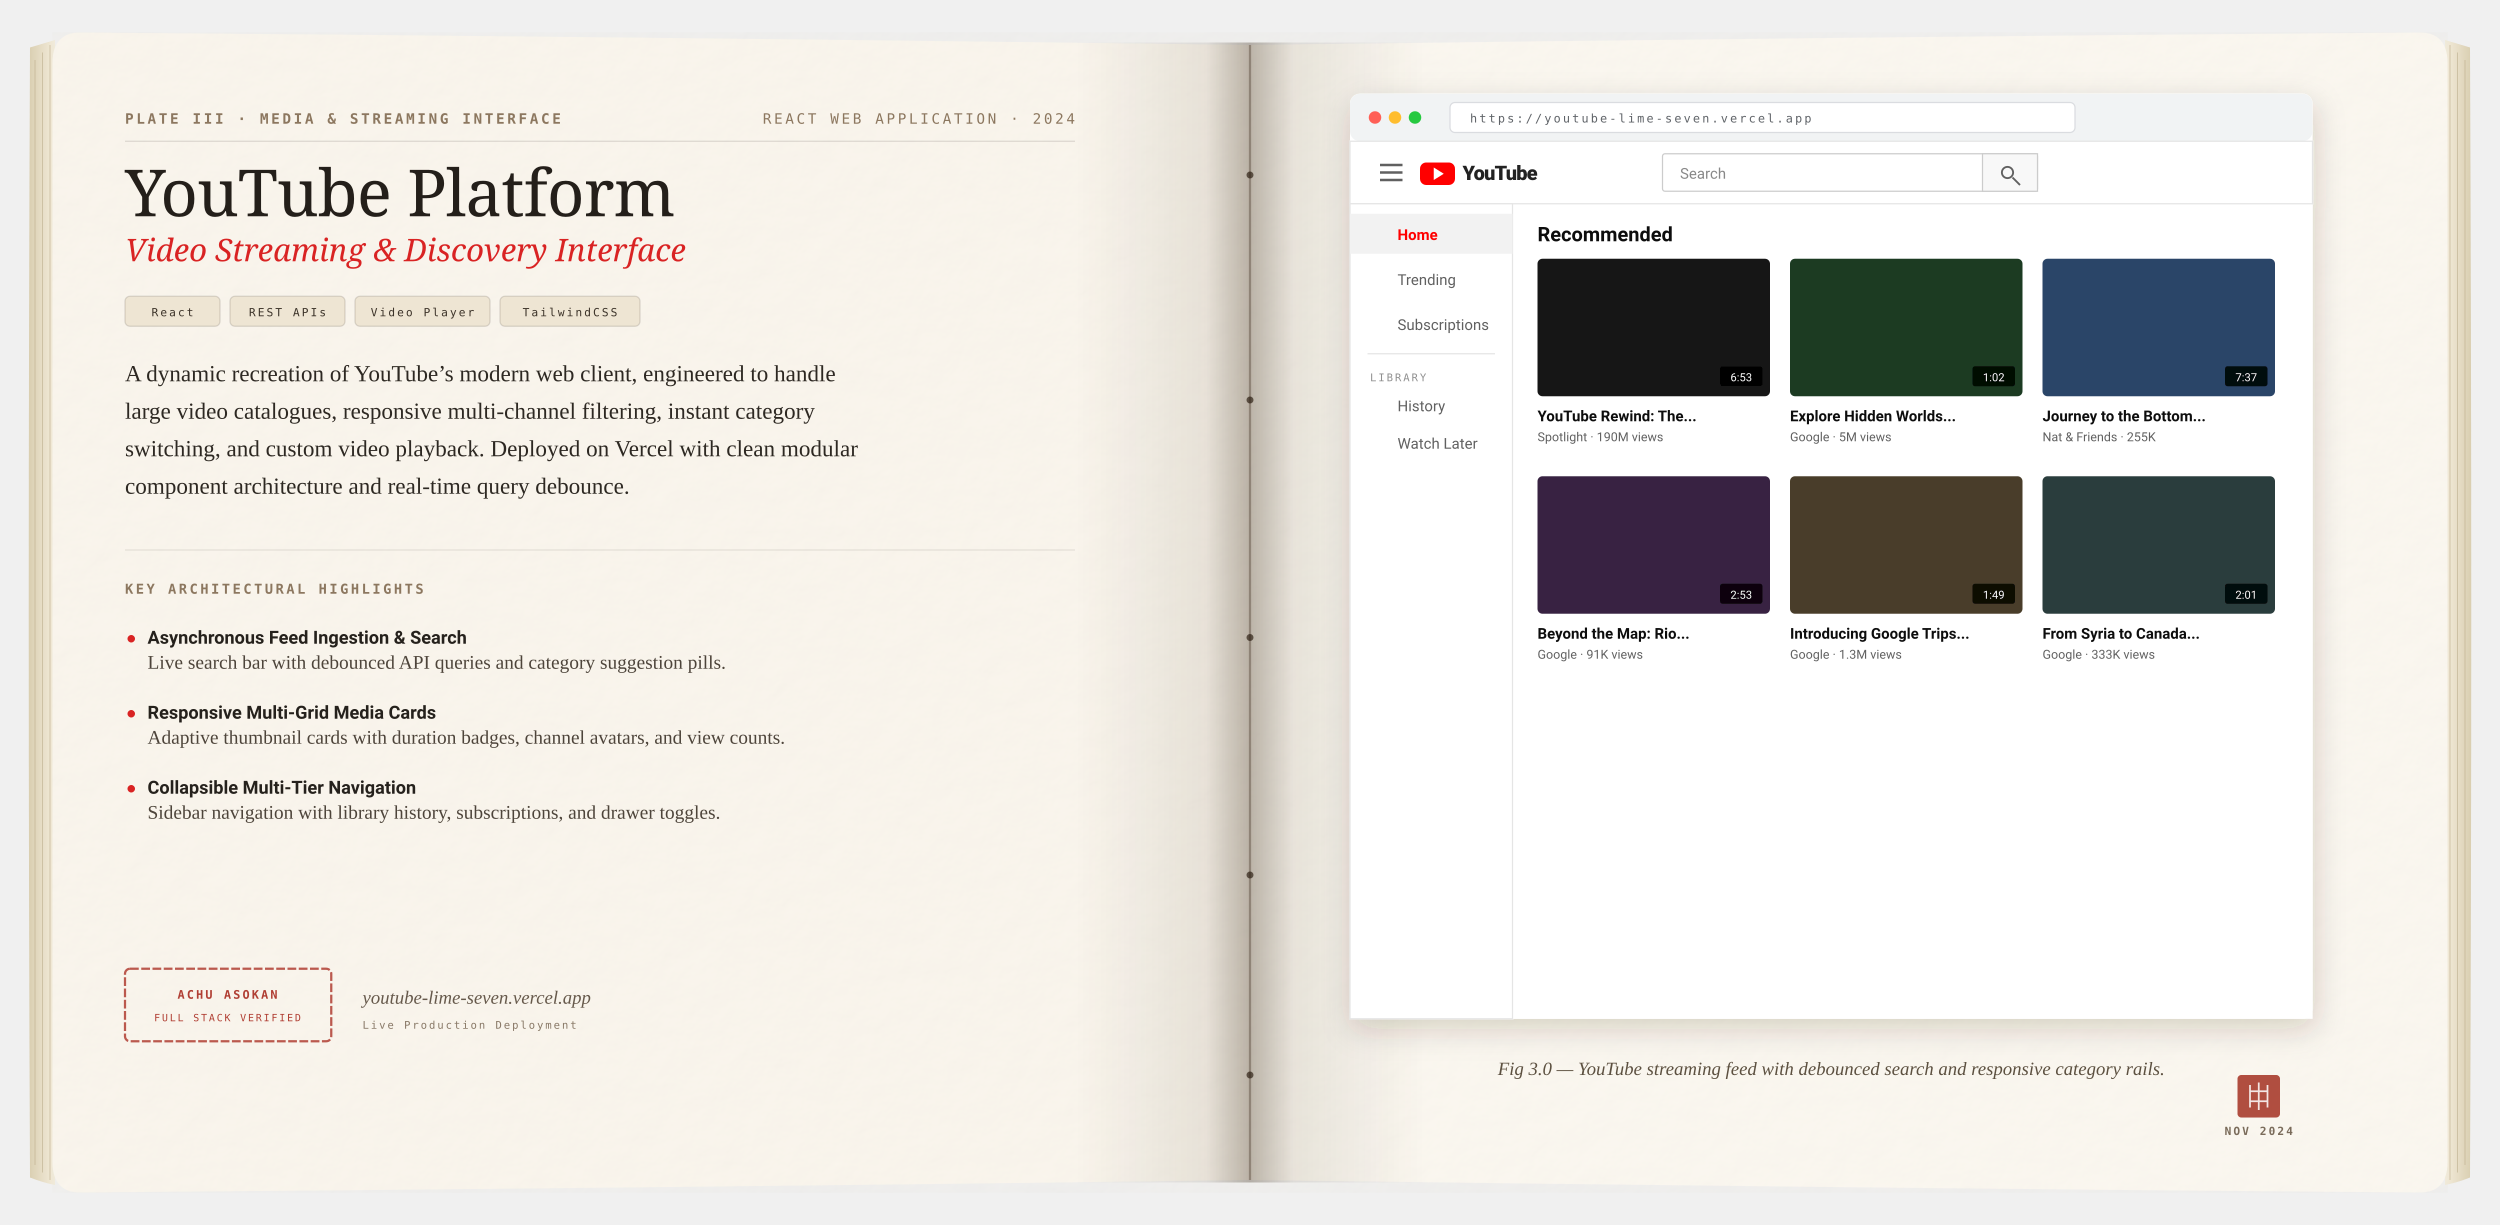
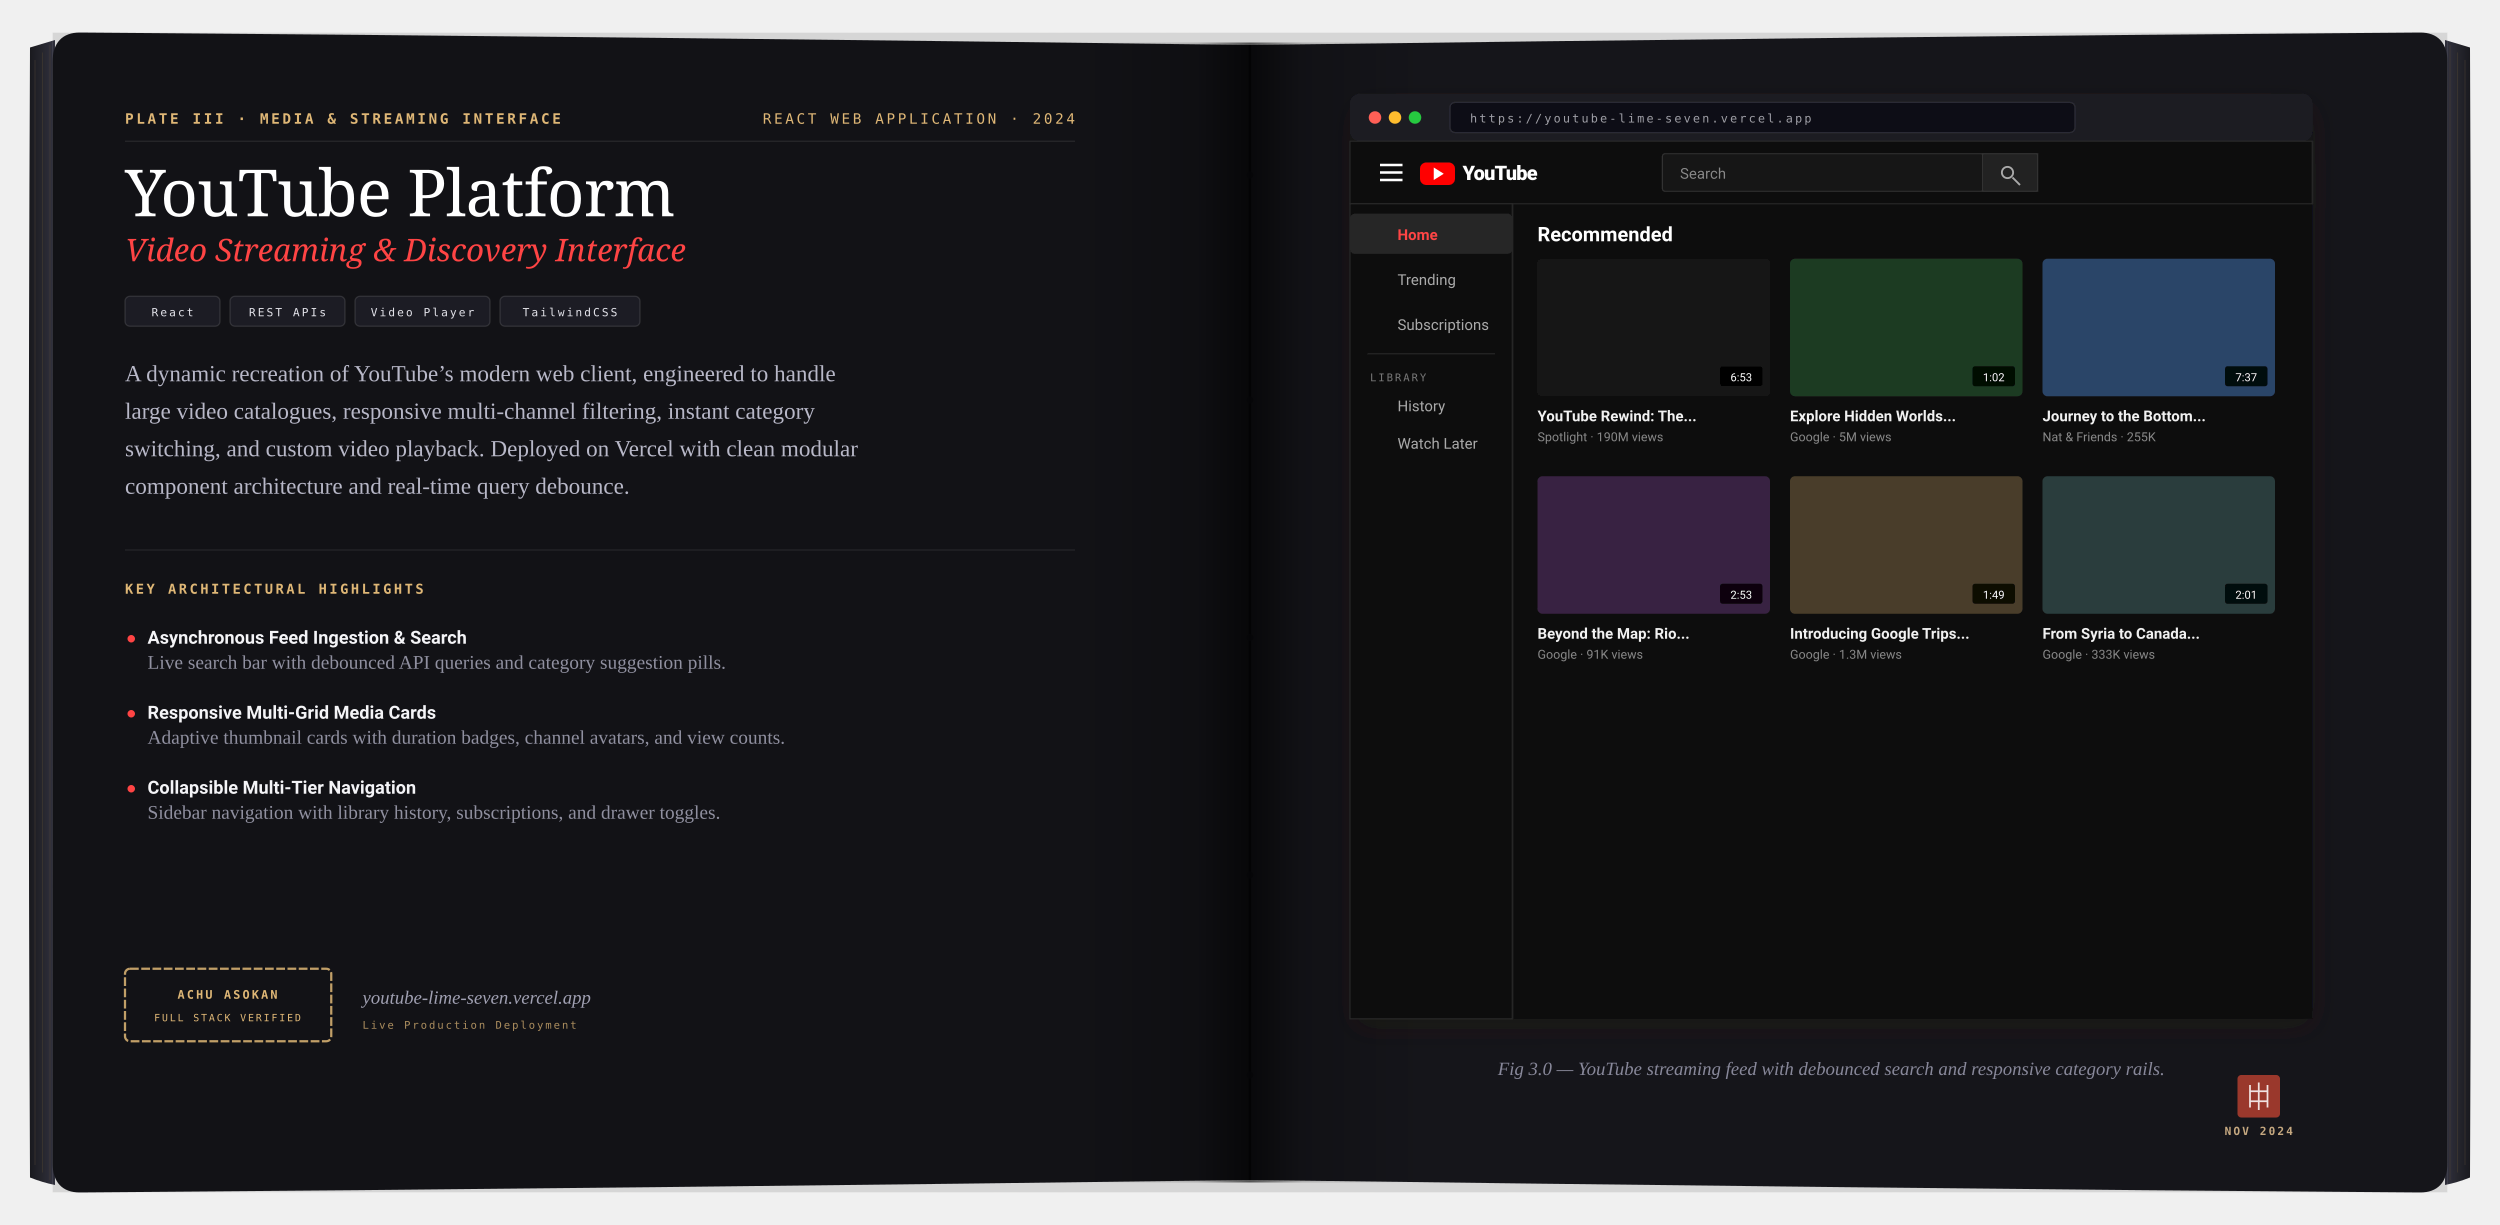
<svg xmlns="http://www.w3.org/2000/svg" viewBox="0 0 2000 980" width="2000" height="980">
  <defs>
    <filter id="paper-grain-3" x="0" y="0" width="100%" height="100%">
      <feTurbulence type="fractalNoise" baseFrequency="0.04" numOctaves="4" result="noise" />
      <feDiffuseLighting in="noise" lighting-color="#fffdf7" surfaceScale="1.1" result="light">
        <feDistantLight azimuth="65" elevation="55" />
      </feDiffuseLighting>
      <feBlend mode="multiply" in="SourceGraphic" in2="light" />
    </filter>
    <filter id="mounted-shadow-3" x="-5%" y="-5%" width="112%" height="114%">
      <feDropShadow dx="2" dy="8" stdDeviation="12" flood-color="#3c2c19" flood-opacity="0.18" />
    </filter>
    <linearGradient id="spine-crease-left-3" x1="0%" y1="0%" x2="100%" y2="0%">
-       <stop offset="0%" stop-color="#342410" stop-opacity="0" />
-       <stop offset="75%" stop-color="#342410" stop-opacity="0.09" />
-       <stop offset="100%" stop-color="#342410" stop-opacity="0.32" />
+       <stop offset="0%" stop-color="#000000" stop-opacity="0" />
+       <stop offset="70%" stop-color="#000000" stop-opacity="0.18" />
+       <stop offset="100%" stop-color="#000000" stop-opacity="0.6" />
    </linearGradient>
    <linearGradient id="spine-crease-right-3" x1="0%" y1="0%" x2="100%" y2="0%">
-       <stop offset="0%" stop-color="#342410" stop-opacity="0.32" />
-       <stop offset="25%" stop-color="#342410" stop-opacity="0.09" />
-       <stop offset="100%" stop-color="#342410" stop-opacity="0" />
+       <stop offset="0%" stop-color="#000000" stop-opacity="0.6" />
+       <stop offset="30%" stop-color="#000000" stop-opacity="0.18" />
+       <stop offset="100%" stop-color="#000000" stop-opacity="0" />
    </linearGradient>
    <linearGradient id="stack-edge-left-3" x1="0%" y1="0%" x2="100%" y2="0%">
-       <stop offset="0%" stop-color="#d6caa9" />
-       <stop offset="60%" stop-color="#e8dec6" />
-       <stop offset="100%" stop-color="#f2ebd7" />
+       <stop offset="0%" stop-color="#0e0e13" />
+       <stop offset="60%" stop-color="#1e1e27" />
+       <stop offset="100%" stop-color="#2a2a38" />
    </linearGradient>
    <linearGradient id="stack-edge-right-3" x1="0%" y1="0%" x2="100%" y2="0%">
-       <stop offset="0%" stop-color="#f2ebd7" />
-       <stop offset="40%" stop-color="#e8dec6" />
-       <stop offset="100%" stop-color="#d6caa9" />
+       <stop offset="0%" stop-color="#2a2a38" />
+       <stop offset="40%" stop-color="#1e1e27" />
+       <stop offset="100%" stop-color="#0e0e13" />
    </linearGradient>
  </defs>
  <style>
    .serif-display { font-family: "Instrument Serif", Georgia, serif; }
    .serif-body { font-family: "Newsreader", "Times New Roman", Georgia, serif; }
    .mono-caps { font-family: ui-monospace, SFMono-Regular, Menlo, monospace; text-transform: uppercase; letter-spacing: 0.18em; }
    .sans { font-family: -apple-system, BlinkMacSystemFont, "Segoe UI", Roboto, sans-serif; }
  </style>
-   <path d="M 24 38 Q 22 490 24 942 Q 34 946 44 948 L 44 32 Q 34 35 24 38 Z" fill="url(#stack-edge-left-3)" opacity="0.9" />
-   <line x1="28" y1="48" x2="28" y2="932" stroke="#bdae8c" stroke-width="0.8" opacity="0.6" />
-   <line x1="34" y1="42" x2="34" y2="938" stroke="#bdae8c" stroke-width="0.8" opacity="0.6" />
-   <line x1="40" y1="36" x2="40" y2="944" stroke="#bdae8c" stroke-width="0.8" opacity="0.6" />
-   <path d="M 1976 38 Q 1978 490 1976 942 Q 1966 946 1956 948 L 1956 32 Q 1966 35 1976 38 Z" fill="url(#stack-edge-right-3)" opacity="0.9" />
-   <line x1="1972" y1="48" x2="1972" y2="932" stroke="#bdae8c" stroke-width="0.8" opacity="0.6" />
-   <line x1="1966" y1="42" x2="1966" y2="938" stroke="#bdae8c" stroke-width="0.8" opacity="0.6" />
-   <line x1="1960" y1="36" x2="1960" y2="944" stroke="#bdae8c" stroke-width="0.8" opacity="0.6" />
-   <path d="M 64 26 C 50 26, 42 34, 42 50 L 42 930 C 42 946, 50 954, 64 954 C 340 952, 700 948, 1000 944 L 1000 36 C 700 32, 340 28, 64 26 Z" fill="#fbf7ee" />
-   <path d="M 1000 36 C 1300 32, 1660 28, 1936 26 C 1950 26, 1958 34, 1958 50 L 1958 930 C 1958 946, 1950 954, 1936 954 C 1660 952, 1300 948, 1000 944 Z" fill="#fdf9f2" />
-   <rect x="42" y="26" width="1916" height="928" fill="#fcf8f0" opacity="0.15" filter="url(#paper-grain-3)" />
+   <path d="M 24 38 Q 22 490 24 942 Q 34 946 44 948 L 44 32 Q 34 35 24 38 Z" fill="url(#stack-edge-left-3)" opacity="0.95" />
+   <line x1="28" y1="48" x2="28" y2="932" stroke="#4a4032" stroke-width="0.8" opacity="0.5" />
+   <line x1="34" y1="42" x2="34" y2="938" stroke="#4a4032" stroke-width="0.8" opacity="0.5" />
+   <line x1="40" y1="36" x2="40" y2="944" stroke="#4a4032" stroke-width="0.8" opacity="0.5" />
+   <path d="M 1976 38 Q 1978 490 1976 942 Q 1966 946 1956 948 L 1956 32 Q 1966 35 1976 38 Z" fill="url(#stack-edge-right-3)" opacity="0.95" />
+   <line x1="1972" y1="48" x2="1972" y2="932" stroke="#4a4032" stroke-width="0.8" opacity="0.5" />
+   <line x1="1966" y1="42" x2="1966" y2="938" stroke="#4a4032" stroke-width="0.8" opacity="0.5" />
+   <line x1="1960" y1="36" x2="1960" y2="944" stroke="#4a4032" stroke-width="0.8" opacity="0.5" />
+   <path d="M 64 26 C 50 26, 42 34, 42 50 L 42 930 C 42 946, 50 954, 64 954 C 340 952, 700 948, 1000 944 L 1000 36 C 700 32, 340 28, 64 26 Z" fill="#121217" />
+   <path d="M 1000 36 C 1300 32, 1660 28, 1936 26 C 1950 26, 1958 34, 1958 50 L 1958 930 C 1958 946, 1950 954, 1936 954 C 1660 952, 1300 948, 1000 944 Z" fill="#15151b" />
+   <rect x="42" y="26" width="1916" height="928" fill="#0b0b0f" opacity="0.12" filter="url(#paper-grain-3)" />
  <rect x="860" y="34" width="140" height="912" fill="url(#spine-crease-left-3)" />
  <rect x="1000" y="34" width="140" height="912" fill="url(#spine-crease-right-3)" />
-   <line x1="1000" y1="36" x2="1000" y2="944" stroke="#322212" stroke-opacity="0.32" stroke-width="1.8" />
-   <circle cx="1000" cy="140" r="2.8" fill="#25170b" opacity="0.65" />
-   <circle cx="1000" cy="320" r="2.8" fill="#25170b" opacity="0.65" />
-   <circle cx="1000" cy="510" r="2.8" fill="#25170b" opacity="0.65" />
-   <circle cx="1000" cy="700" r="2.8" fill="#25170b" opacity="0.65" />
-   <circle cx="1000" cy="860" r="2.8" fill="#25170b" opacity="0.65" />
+   <line x1="1000" y1="36" x2="1000" y2="944" stroke="#000000" stroke-opacity="0.6" stroke-width="1.8" />
+   <circle cx="1000" cy="140" r="2.8" fill="#050508" opacity="0.9" />
+   <circle cx="1000" cy="320" r="2.8" fill="#050508" opacity="0.9" />
+   <circle cx="1000" cy="510" r="2.8" fill="#050508" opacity="0.9" />
+   <circle cx="1000" cy="700" r="2.8" fill="#050508" opacity="0.9" />
+   <circle cx="1000" cy="860" r="2.8" fill="#050508" opacity="0.9" />
  <g transform="translate(100, 75)">
-     <text x="0" y="24" class="mono-caps" font-size="11.5" fill="#8c775f" font-weight="600">PLATE III · MEDIA &amp; STREAMING INTERFACE</text>
-     <text x="760" y="24" class="mono-caps" font-size="11.5" fill="#8c775f" text-anchor="end">REACT WEB APPLICATION · 2024</text>
-     <line x1="0" y1="38" x2="760" y2="38" stroke="#2b2721" stroke-opacity="0.14" stroke-width="1" />
-     <text x="0" y="98" class="serif-display" font-size="52" fill="#241f1a" letter-spacing="-0.01em">YouTube Platform</text>
-     <text x="0" y="134" class="serif-display" font-style="italic" font-size="25" fill="#d92323">Video Streaming &amp; Discovery Interface</text>
+     <text x="0" y="24" class="mono-caps" font-size="11.5" fill="#dfb776" font-weight="600">PLATE III · MEDIA &amp; STREAMING INTERFACE</text>
+     <text x="760" y="24" class="mono-caps" font-size="11.5" fill="#dfb776" text-anchor="end">REACT WEB APPLICATION · 2024</text>
+     <line x1="0" y1="38" x2="760" y2="38" stroke="#ffffff" stroke-opacity="0.09" stroke-width="1" />
+     <text x="0" y="98" class="serif-display" font-size="52" fill="#ffffff" letter-spacing="-0.01em">YouTube Platform</text>
+     <text x="0" y="134" class="serif-display" font-style="italic" font-size="25" fill="#ff4444">Video Streaming &amp; Discovery Interface</text>
    <g transform="translate(0, 162)">
-       <rect x="0" y="0" width="76" height="24" rx="4" fill="#eee5d3" stroke="#2b2721" stroke-opacity="0.15" />
-       <text x="38" y="16" class="mono-caps" font-size="9" fill="#3b3228" text-anchor="middle">React</text>
-       <rect x="84" y="0" width="92" height="24" rx="4" fill="#eee5d3" stroke="#2b2721" stroke-opacity="0.15" />
-       <text x="130" y="16" class="mono-caps" font-size="9" fill="#3b3228" text-anchor="middle">REST APIs</text>
-       <rect x="184" y="0" width="108" height="24" rx="4" fill="#eee5d3" stroke="#2b2721" stroke-opacity="0.15" />
-       <text x="238" y="16" class="mono-caps" font-size="9" fill="#3b3228" text-anchor="middle">Video Player</text>
-       <rect x="300" y="0" width="112" height="24" rx="4" fill="#eee5d3" stroke="#2b2721" stroke-opacity="0.15" />
-       <text x="356" y="16" class="mono-caps" font-size="9" fill="#3b3228" text-anchor="middle">TailwindCSS</text>
-     </g>
-     <g transform="translate(0, 230)" class="serif-body" font-size="18.5" fill="#2d2822">
+       <rect x="0" y="0" width="76" height="24" rx="4" fill="#1c1c24" stroke="#ffffff" stroke-opacity="0.12" />
+       <text x="38" y="16" class="mono-caps" font-size="9" fill="#e4e4eb" text-anchor="middle">React</text>
+       <rect x="84" y="0" width="92" height="24" rx="4" fill="#1c1c24" stroke="#ffffff" stroke-opacity="0.12" />
+       <text x="130" y="16" class="mono-caps" font-size="9" fill="#e4e4eb" text-anchor="middle">REST APIs</text>
+       <rect x="184" y="0" width="108" height="24" rx="4" fill="#1c1c24" stroke="#ffffff" stroke-opacity="0.12" />
+       <text x="238" y="16" class="mono-caps" font-size="9" fill="#e4e4eb" text-anchor="middle">Video Player</text>
+       <rect x="300" y="0" width="112" height="24" rx="4" fill="#1c1c24" stroke="#ffffff" stroke-opacity="0.12" />
+       <text x="356" y="16" class="mono-caps" font-size="9" fill="#e4e4eb" text-anchor="middle">TailwindCSS</text>
+     </g>
+     <g transform="translate(0, 230)" class="serif-body" font-size="18.5" fill="#b8b8c8">
      <text x="0" y="0" line-height="1.65">A dynamic recreation of YouTube’s modern web client, engineered to handle</text>
      <text x="0" y="30">large video catalogues, responsive multi-channel filtering, instant category</text>
      <text x="0" y="60">switching, and custom video playback. Deployed on Vercel with clean modular</text>
      <text x="0" y="90">component architecture and real-time query debounce.</text>
    </g>
-     <line x1="0" y1="365" x2="760" y2="365" stroke="#2b2721" stroke-opacity="0.1" stroke-width="1" />
+     <line x1="0" y1="365" x2="760" y2="365" stroke="#ffffff" stroke-opacity="0.08" stroke-width="1" />
    <g transform="translate(0, 400)">
-       <text x="0" y="0" class="mono-caps" font-size="11" fill="#8c775f" font-weight="600">KEY ARCHITECTURAL HIGHLIGHTS</text>
+       <text x="0" y="0" class="mono-caps" font-size="11" fill="#dfb776" font-weight="600">KEY ARCHITECTURAL HIGHLIGHTS</text>
      <g transform="translate(0, 28)">
-         <circle cx="5" cy="8" r="3" fill="#d92323" />
-         <text x="18" y="12" class="sans" font-size="14.5" font-weight="600" fill="#25211c">Asynchronous Feed Ingestion &amp; Search</text>
-         <text x="18" y="32" class="serif-body" font-size="15.5" fill="#4d443a">Live search bar with debounced API queries and category suggestion pills.</text>
+         <circle cx="5" cy="8" r="3" fill="#ff4444" />
+         <text x="18" y="12" class="sans" font-size="14.5" font-weight="600" fill="#f4f4f7">Asynchronous Feed Ingestion &amp; Search</text>
+         <text x="18" y="32" class="serif-body" font-size="15.5" fill="#9090a0">Live search bar with debounced API queries and category suggestion pills.</text>
      </g>
      <g transform="translate(0, 88)">
-         <circle cx="5" cy="8" r="3" fill="#d92323" />
-         <text x="18" y="12" class="sans" font-size="14.5" font-weight="600" fill="#25211c">Responsive Multi-Grid Media Cards</text>
-         <text x="18" y="32" class="serif-body" font-size="15.5" fill="#4d443a">Adaptive thumbnail cards with duration badges, channel avatars, and view counts.</text>
+         <circle cx="5" cy="8" r="3" fill="#ff4444" />
+         <text x="18" y="12" class="sans" font-size="14.5" font-weight="600" fill="#f4f4f7">Responsive Multi-Grid Media Cards</text>
+         <text x="18" y="32" class="serif-body" font-size="15.5" fill="#9090a0">Adaptive thumbnail cards with duration badges, channel avatars, and view counts.</text>
      </g>
      <g transform="translate(0, 148)">
-         <circle cx="5" cy="8" r="3" fill="#d92323" />
-         <text x="18" y="12" class="sans" font-size="14.5" font-weight="600" fill="#25211c">Collapsible Multi-Tier Navigation</text>
-         <text x="18" y="32" class="serif-body" font-size="15.5" fill="#4d443a">Sidebar navigation with library history, subscriptions, and drawer toggles.</text>
+         <circle cx="5" cy="8" r="3" fill="#ff4444" />
+         <text x="18" y="12" class="sans" font-size="14.5" font-weight="600" fill="#f4f4f7">Collapsible Multi-Tier Navigation</text>
+         <text x="18" y="32" class="serif-body" font-size="15.5" fill="#9090a0">Sidebar navigation with library history, subscriptions, and drawer toggles.</text>
      </g>
    </g>
    <g transform="translate(0, 700)">
-       <rect x="0" y="0" width="165" height="58" rx="4" fill="none" stroke="#b03e33" stroke-width="1.8" stroke-dasharray="7 2" opacity="0.85" />
-       <text x="82" y="24" class="mono-caps" font-size="9.5" fill="#b03e33" text-anchor="middle" font-weight="700">ACHU ASOKAN</text>
-       <text x="82" y="42" class="mono-caps" font-size="8" fill="#b03e33" text-anchor="middle">FULL STACK VERIFIED</text>
-       <text x="190" y="28" class="serif-body" font-size="15" font-style="italic" fill="#66594b">youtube-lime-seven.vercel.app</text>
-       <text x="190" y="48" class="mono-caps" font-size="8.5" fill="#887866">Live Production Deployment</text>
+       <rect x="0" y="0" width="165" height="58" rx="4" fill="none" stroke="#dfb776" stroke-width="1.8" stroke-dasharray="7 2" opacity="0.85" />
+       <text x="82" y="24" class="mono-caps" font-size="9.5" fill="#dfb776" text-anchor="middle" font-weight="700">ACHU ASOKAN</text>
+       <text x="82" y="42" class="mono-caps" font-size="8" fill="#dfb776" text-anchor="middle">FULL STACK VERIFIED</text>
+       <text x="190" y="28" class="serif-body" font-size="15" font-style="italic" fill="#a0a0b2">youtube-lime-seven.vercel.app</text>
+       <text x="190" y="48" class="mono-caps" font-size="8.5" fill="#dfb776" opacity="0.75">Live Production Deployment</text>
    </g>
  </g>
  <g transform="translate(1080, 75)">
    <g filter="url(#mounted-shadow-3)">
-       <rect x="0" y="0" width="770" height="740" rx="8" fill="#ffffff" />
-       <rect x="0" y="0" width="770" height="38" rx="8" fill="#f1f3f4" />
+       <rect x="0" y="0" width="770" height="740" rx="8" fill="#141418" />
+       <rect x="0" y="0" width="770" height="38" rx="8" fill="#1e1e24" />
      <circle cx="20" cy="19" r="5" fill="#ff5f56" />
      <circle cx="36" cy="19" r="5" fill="#ffbd2e" />
      <circle cx="52" cy="19" r="5" fill="#27c93f" />
-       <rect x="80" y="7" width="500" height="24" rx="4" fill="#ffffff" stroke="#dadce0" stroke-width="1" />
-       <text x="96" y="23" class="mono-caps" font-size="9.5" fill="#5f6368">https://youtube-lime-seven.vercel.app</text>
+       <rect x="80" y="7" width="500" height="24" rx="4" fill="#0d0d12" stroke="#2c2c36" stroke-width="1" />
+       <text x="96" y="23" class="mono-caps" font-size="9.5" fill="#9e9ea8">https://youtube-lime-seven.vercel.app</text>
      <g transform="translate(0, 38)">
-         <rect x="0" y="0" width="770" height="702" fill="#ffffff" />
-         <rect x="0" y="0" width="770" height="50" fill="#ffffff" stroke="#e5e5e5" stroke-width="1" />
+         <rect x="0" y="0" width="770" height="702" fill="#0f0f0f" />
+         <rect x="0" y="0" width="770" height="50" fill="#0f0f0f" stroke="#272727" stroke-width="1" />
        <g transform="translate(24, 15)">
-           <line x1="0" y1="4" x2="18" y2="4" stroke="#606060" stroke-width="2" />
-           <line x1="0" y1="10" x2="18" y2="10" stroke="#606060" stroke-width="2" />
-           <line x1="0" y1="16" x2="18" y2="16" stroke="#606060" stroke-width="2" />
+           <line x1="0" y1="4" x2="18" y2="4" stroke="#ffffff" stroke-width="2" />
+           <line x1="0" y1="10" x2="18" y2="10" stroke="#ffffff" stroke-width="2" />
+           <line x1="0" y1="16" x2="18" y2="16" stroke="#ffffff" stroke-width="2" />
        </g>
        <g transform="translate(56, 15)">
          <rect x="0" y="2" width="28" height="18" rx="5" fill="#ff0000" />
          <polygon points="11,6 19,11 11,16" fill="#ffffff" />
-           <text x="34" y="16" class="sans" font-size="16" font-weight="800" fill="#212121" letter-spacing="-0.04em">YouTube</text>
+           <text x="34" y="16" class="sans" font-size="16" font-weight="800" fill="#ffffff" letter-spacing="-0.04em">YouTube</text>
        </g>
        <g transform="translate(250, 10)">
-           <rect x="0" y="0" width="300" height="30" rx="2" fill="#ffffff" stroke="#cccccc" stroke-width="1" />
+           <rect x="0" y="0" width="300" height="30" rx="2" fill="#121212" stroke="#303030" stroke-width="1" />
          <text x="14" y="20" class="sans" font-size="12" fill="#888888">Search</text>
-           <rect x="256" y="0" width="44" height="30" fill="#f8f8f8" stroke="#cccccc" stroke-width="1" />
-           <circle cx="276" cy="15" r="4.5" fill="none" stroke="#606060" stroke-width="1.5" />
-           <line x1="280" y1="19" x2="286" y2="25" stroke="#606060" stroke-width="1.5" />
+           <rect x="256" y="0" width="44" height="30" fill="#222222" stroke="#303030" stroke-width="1" />
+           <circle cx="276" cy="15" r="4.5" fill="none" stroke="#aaaaaa" stroke-width="1.5" />
+           <line x1="280" y1="19" x2="286" y2="25" stroke="#aaaaaa" stroke-width="1.5" />
        </g>
        <g transform="translate(0, 50)">
-           <rect x="0" y="0" width="130" height="652" fill="#ffffff" stroke="#e5e5e5" stroke-width="1" />
-           <rect x="0" y="8" width="130" height="32" fill="#f2f2f2" />
-           <text x="38" y="29" class="sans" font-size="12" font-weight="700" fill="#ff0000">Home</text>
-           <text x="38" y="65" class="sans" font-size="12" fill="#606060">Trending</text>
-           <text x="38" y="101" class="sans" font-size="12" fill="#606060">Subscriptions</text>
-           <line x1="14" y1="120" x2="116" y2="120" stroke="#e5e5e5" stroke-width="1" />
-           <text x="16" y="142" class="mono-caps" font-size="8.5" fill="#909090">LIBRARY</text>
-           <text x="38" y="166" class="sans" font-size="12" fill="#606060">History</text>
-           <text x="38" y="196" class="sans" font-size="12" fill="#606060">Watch Later</text>
+           <rect x="0" y="0" width="130" height="652" fill="#0f0f0f" stroke="#272727" stroke-width="1" />
+           <rect x="0" y="8" width="130" height="32" rx="4" fill="#272727" />
+           <text x="38" y="29" class="sans" font-size="12" font-weight="700" fill="#ff4444">Home</text>
+           <text x="38" y="65" class="sans" font-size="12" fill="#aaaaaa">Trending</text>
+           <text x="38" y="101" class="sans" font-size="12" fill="#aaaaaa">Subscriptions</text>
+           <line x1="14" y1="120" x2="116" y2="120" stroke="#272727" stroke-width="1" />
+           <text x="16" y="142" class="mono-caps" font-size="8.5" fill="#777777">LIBRARY</text>
+           <text x="38" y="166" class="sans" font-size="12" fill="#aaaaaa">History</text>
+           <text x="38" y="196" class="sans" font-size="12" fill="#aaaaaa">Watch Later</text>
        </g>
        <g transform="translate(150, 64)">
-           <text x="0" y="16" class="sans" font-size="16" font-weight="700" fill="#0f0f0f">Recommended</text>
+           <text x="0" y="16" class="sans" font-size="16" font-weight="700" fill="#ffffff">Recommended</text>
          <g transform="translate(0, 30)">
            <g transform="translate(0, 0)">
              <rect x="0" y="0" width="186" height="110" rx="4" fill="#181818" />
              <rect x="146" y="86" width="34" height="16" rx="2" fill="#000000" opacity="0.85" />
              <text x="163" y="98" class="sans" font-size="9" fill="#ffffff" text-anchor="middle">6:53</text>
-               <text x="0" y="130" class="sans" font-size="12" font-weight="600" fill="#0f0f0f">YouTube Rewind: The...</text>
-               <text x="0" y="146" class="sans" font-size="10" fill="#606060">Spotlight · 190M views</text>
+               <text x="0" y="130" class="sans" font-size="12" font-weight="600" fill="#f1f1f1">YouTube Rewind: The...</text>
+               <text x="0" y="146" class="sans" font-size="10" fill="#888888">Spotlight · 190M views</text>
            </g>
            <g transform="translate(202, 0)">
              <rect x="0" y="0" width="186" height="110" rx="4" fill="#1b3b24" />
              <rect x="146" y="86" width="34" height="16" rx="2" fill="#000000" opacity="0.85" />
              <text x="163" y="98" class="sans" font-size="9" fill="#ffffff" text-anchor="middle">1:02</text>
-               <text x="0" y="130" class="sans" font-size="12" font-weight="600" fill="#0f0f0f">Explore Hidden Worlds...</text>
-               <text x="0" y="146" class="sans" font-size="10" fill="#606060">Google · 5M views</text>
+               <text x="0" y="130" class="sans" font-size="12" font-weight="600" fill="#f1f1f1">Explore Hidden Worlds...</text>
+               <text x="0" y="146" class="sans" font-size="10" fill="#888888">Google · 5M views</text>
            </g>
            <g transform="translate(404, 0)">
              <rect x="0" y="0" width="186" height="110" rx="4" fill="#2b4468" />
              <rect x="146" y="86" width="34" height="16" rx="2" fill="#000000" opacity="0.85" />
              <text x="163" y="98" class="sans" font-size="9" fill="#ffffff" text-anchor="middle">7:37</text>
-               <text x="0" y="130" class="sans" font-size="12" font-weight="600" fill="#0f0f0f">Journey to the Bottom...</text>
-               <text x="0" y="146" class="sans" font-size="10" fill="#606060">Nat &amp; Friends · 255K</text>
+               <text x="0" y="130" class="sans" font-size="12" font-weight="600" fill="#f1f1f1">Journey to the Bottom...</text>
+               <text x="0" y="146" class="sans" font-size="10" fill="#888888">Nat &amp; Friends · 255K</text>
            </g>
          </g>
          <g transform="translate(0, 204)">
            <g transform="translate(0, 0)">
              <rect x="0" y="0" width="186" height="110" rx="4" fill="#382442" />
              <rect x="146" y="86" width="34" height="16" rx="2" fill="#000000" opacity="0.85" />
              <text x="163" y="98" class="sans" font-size="9" fill="#ffffff" text-anchor="middle">2:53</text>
-               <text x="0" y="130" class="sans" font-size="12" font-weight="600" fill="#0f0f0f">Beyond the Map: Rio...</text>
-               <text x="0" y="146" class="sans" font-size="10" fill="#606060">Google · 91K views</text>
+               <text x="0" y="130" class="sans" font-size="12" font-weight="600" fill="#f1f1f1">Beyond the Map: Rio...</text>
+               <text x="0" y="146" class="sans" font-size="10" fill="#888888">Google · 91K views</text>
            </g>
            <g transform="translate(202, 0)">
              <rect x="0" y="0" width="186" height="110" rx="4" fill="#4a3e2a" />
              <rect x="146" y="86" width="34" height="16" rx="2" fill="#000000" opacity="0.85" />
              <text x="163" y="98" class="sans" font-size="9" fill="#ffffff" text-anchor="middle">1:49</text>
-               <text x="0" y="130" class="sans" font-size="12" font-weight="600" fill="#0f0f0f">Introducing Google Trips...</text>
-               <text x="0" y="146" class="sans" font-size="10" fill="#606060">Google · 1.3M views</text>
+               <text x="0" y="130" class="sans" font-size="12" font-weight="600" fill="#f1f1f1">Introducing Google Trips...</text>
+               <text x="0" y="146" class="sans" font-size="10" fill="#888888">Google · 1.3M views</text>
            </g>
            <g transform="translate(404, 0)">
              <rect x="0" y="0" width="186" height="110" rx="4" fill="#2a3c3c" />
              <rect x="146" y="86" width="34" height="16" rx="2" fill="#000000" opacity="0.85" />
              <text x="163" y="98" class="sans" font-size="9" fill="#ffffff" text-anchor="middle">2:01</text>
-               <text x="0" y="130" class="sans" font-size="12" font-weight="600" fill="#0f0f0f">From Syria to Canada...</text>
-               <text x="0" y="146" class="sans" font-size="10" fill="#606060">Google · 333K views</text>
+               <text x="0" y="130" class="sans" font-size="12" font-weight="600" fill="#f1f1f1">From Syria to Canada...</text>
+               <text x="0" y="146" class="sans" font-size="10" fill="#888888">Google · 333K views</text>
            </g>
          </g>
        </g>
      </g>
    </g>
-     <text x="385" y="785" class="serif-body" font-size="15" font-style="italic" fill="#5c5040" text-anchor="middle">
+     <text x="385" y="785" class="serif-body" font-size="15" font-style="italic" fill="#88889a" text-anchor="middle">
      Fig 3.0 — YouTube streaming feed with debounced search and responsive category rails.
    </text>
    <g transform="translate(710, 785)">
      <rect x="0" y="0" width="34" height="34" rx="3" fill="#a83c2e" opacity="0.9" />
      <path d="M17,6 L17,28 M10,13 L24,13 M10,21 L24,21 M10,8 L10,26 M24,8 L24,26" stroke="#ffffff" stroke-width="1.4" opacity="0.85" />
-       <text x="17" y="48" class="mono-caps" font-size="9" fill="#7a6b5a" text-anchor="middle" font-weight="600">NOV 2024</text>
+       <text x="17" y="48" class="mono-caps" font-size="9" fill="#c5a880" text-anchor="middle" font-weight="600">NOV 2024</text>
    </g>
  </g>
</svg>
